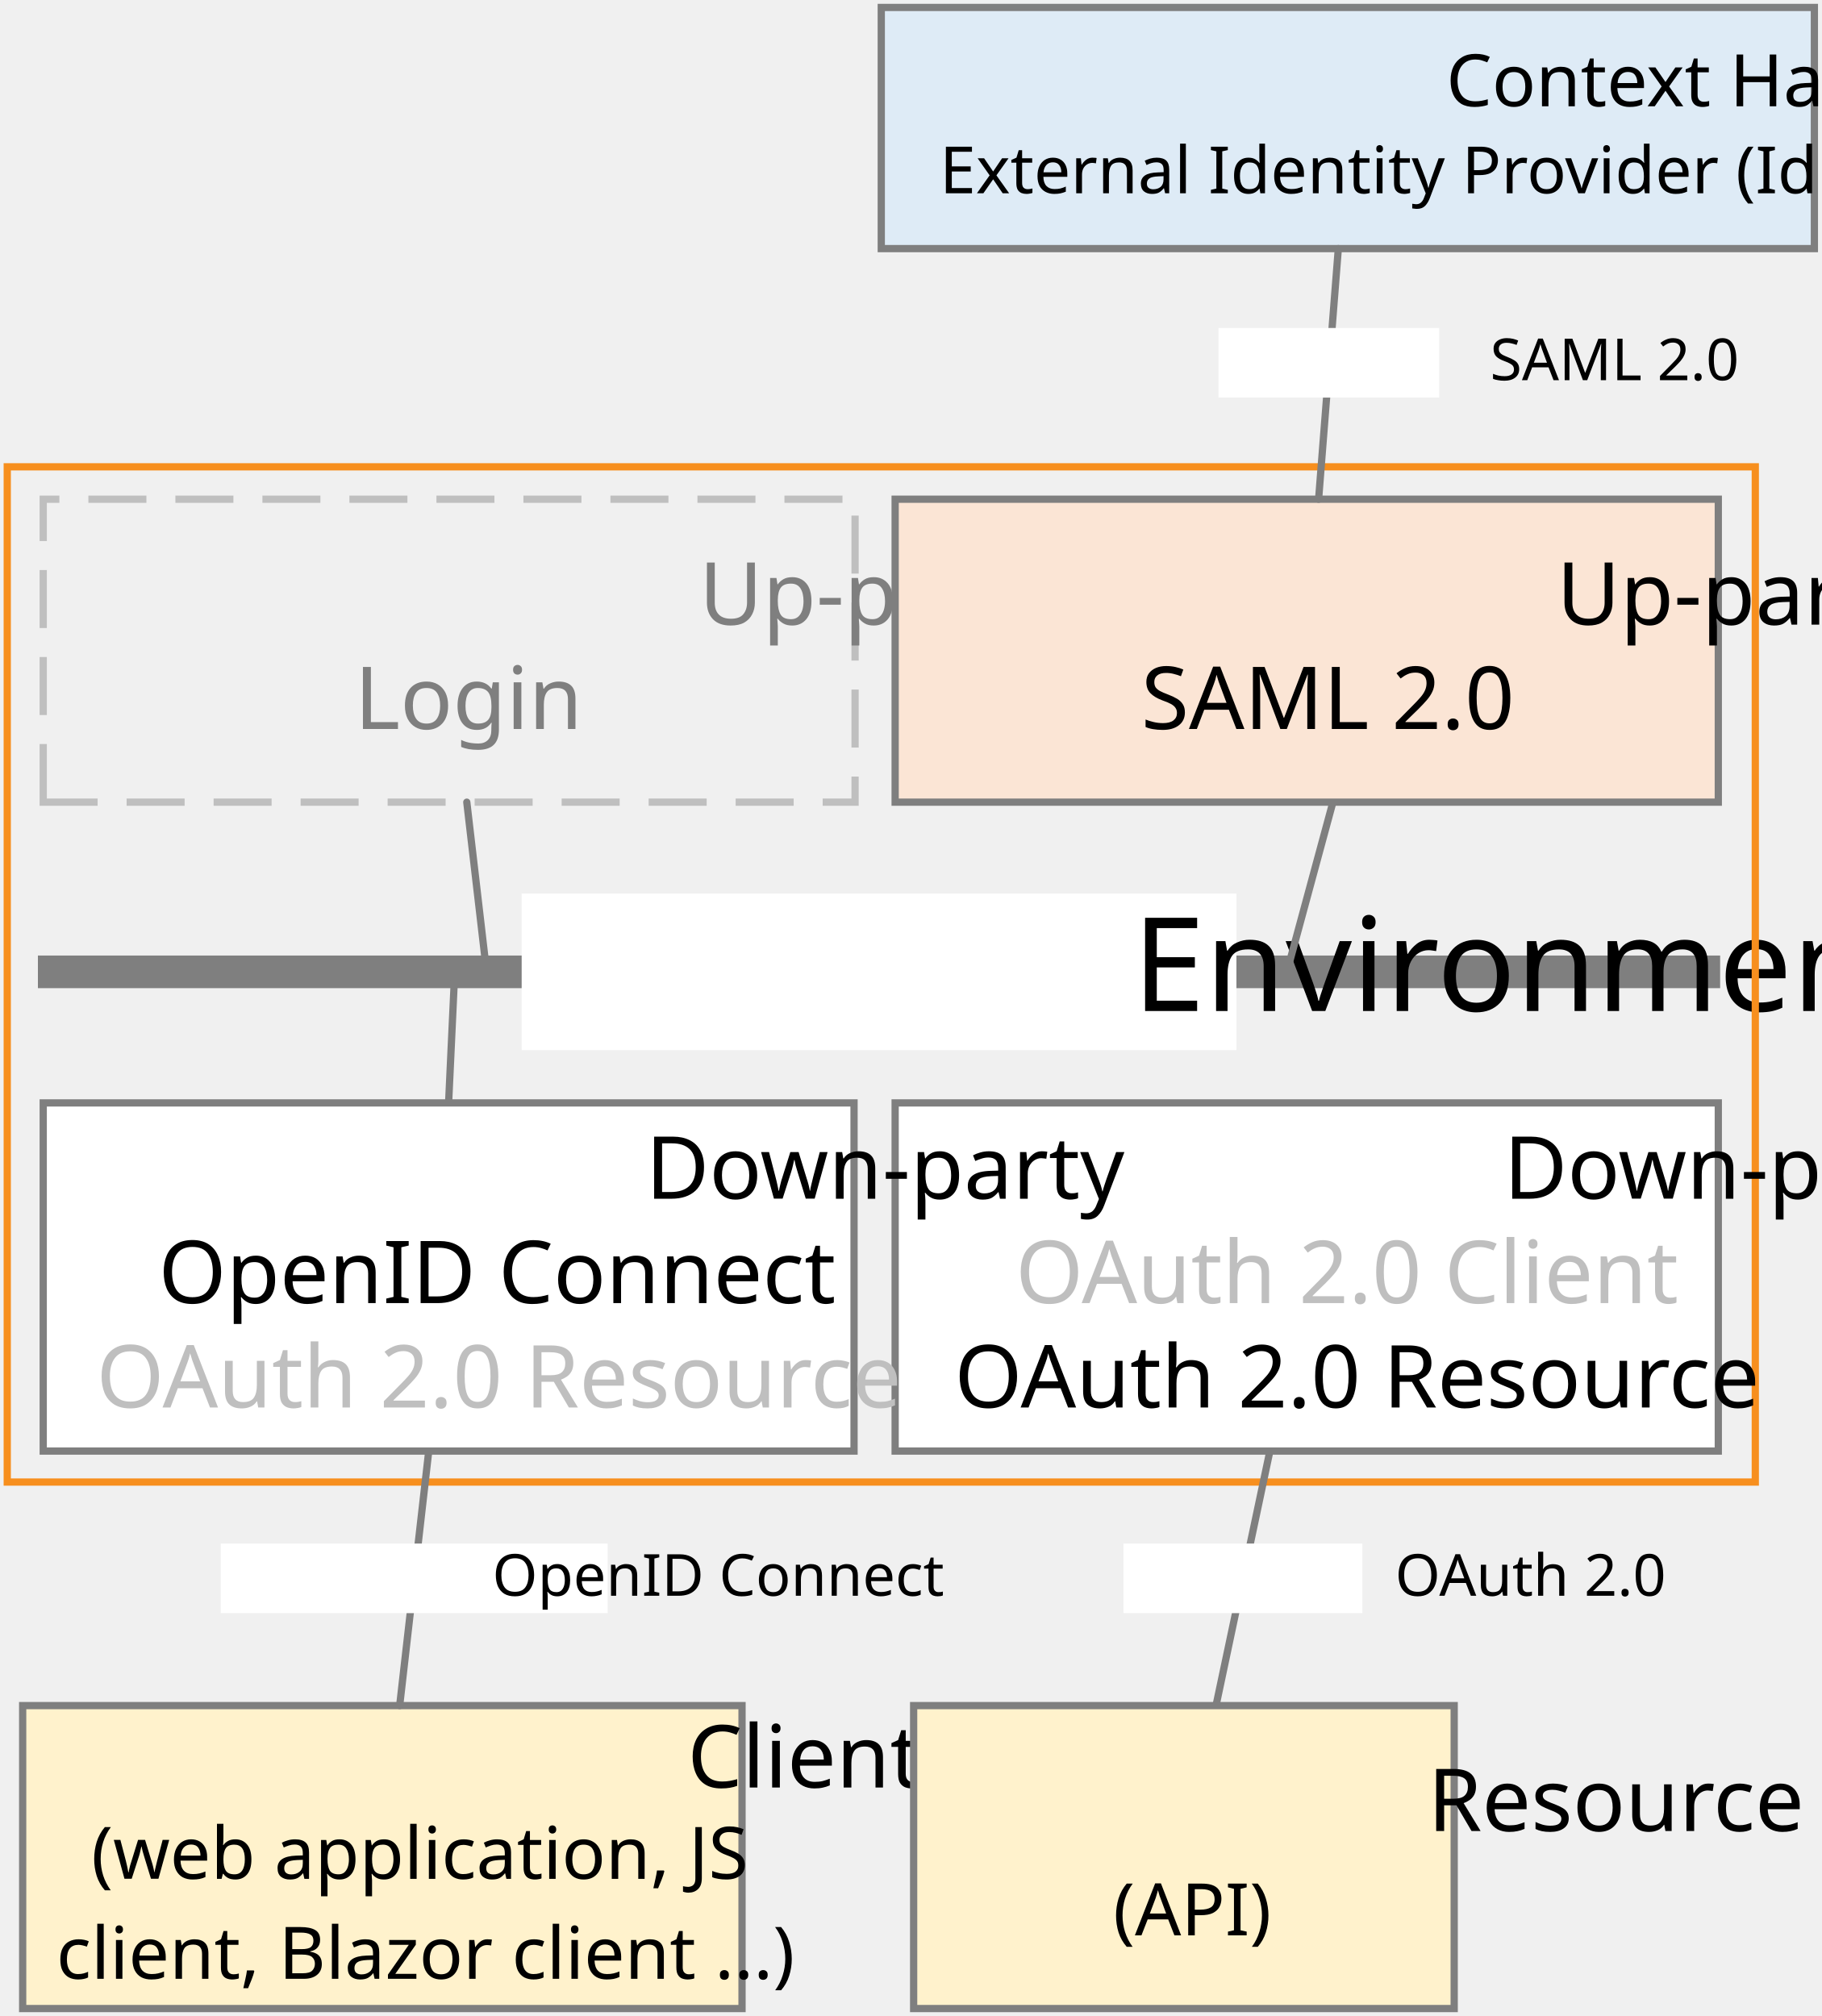
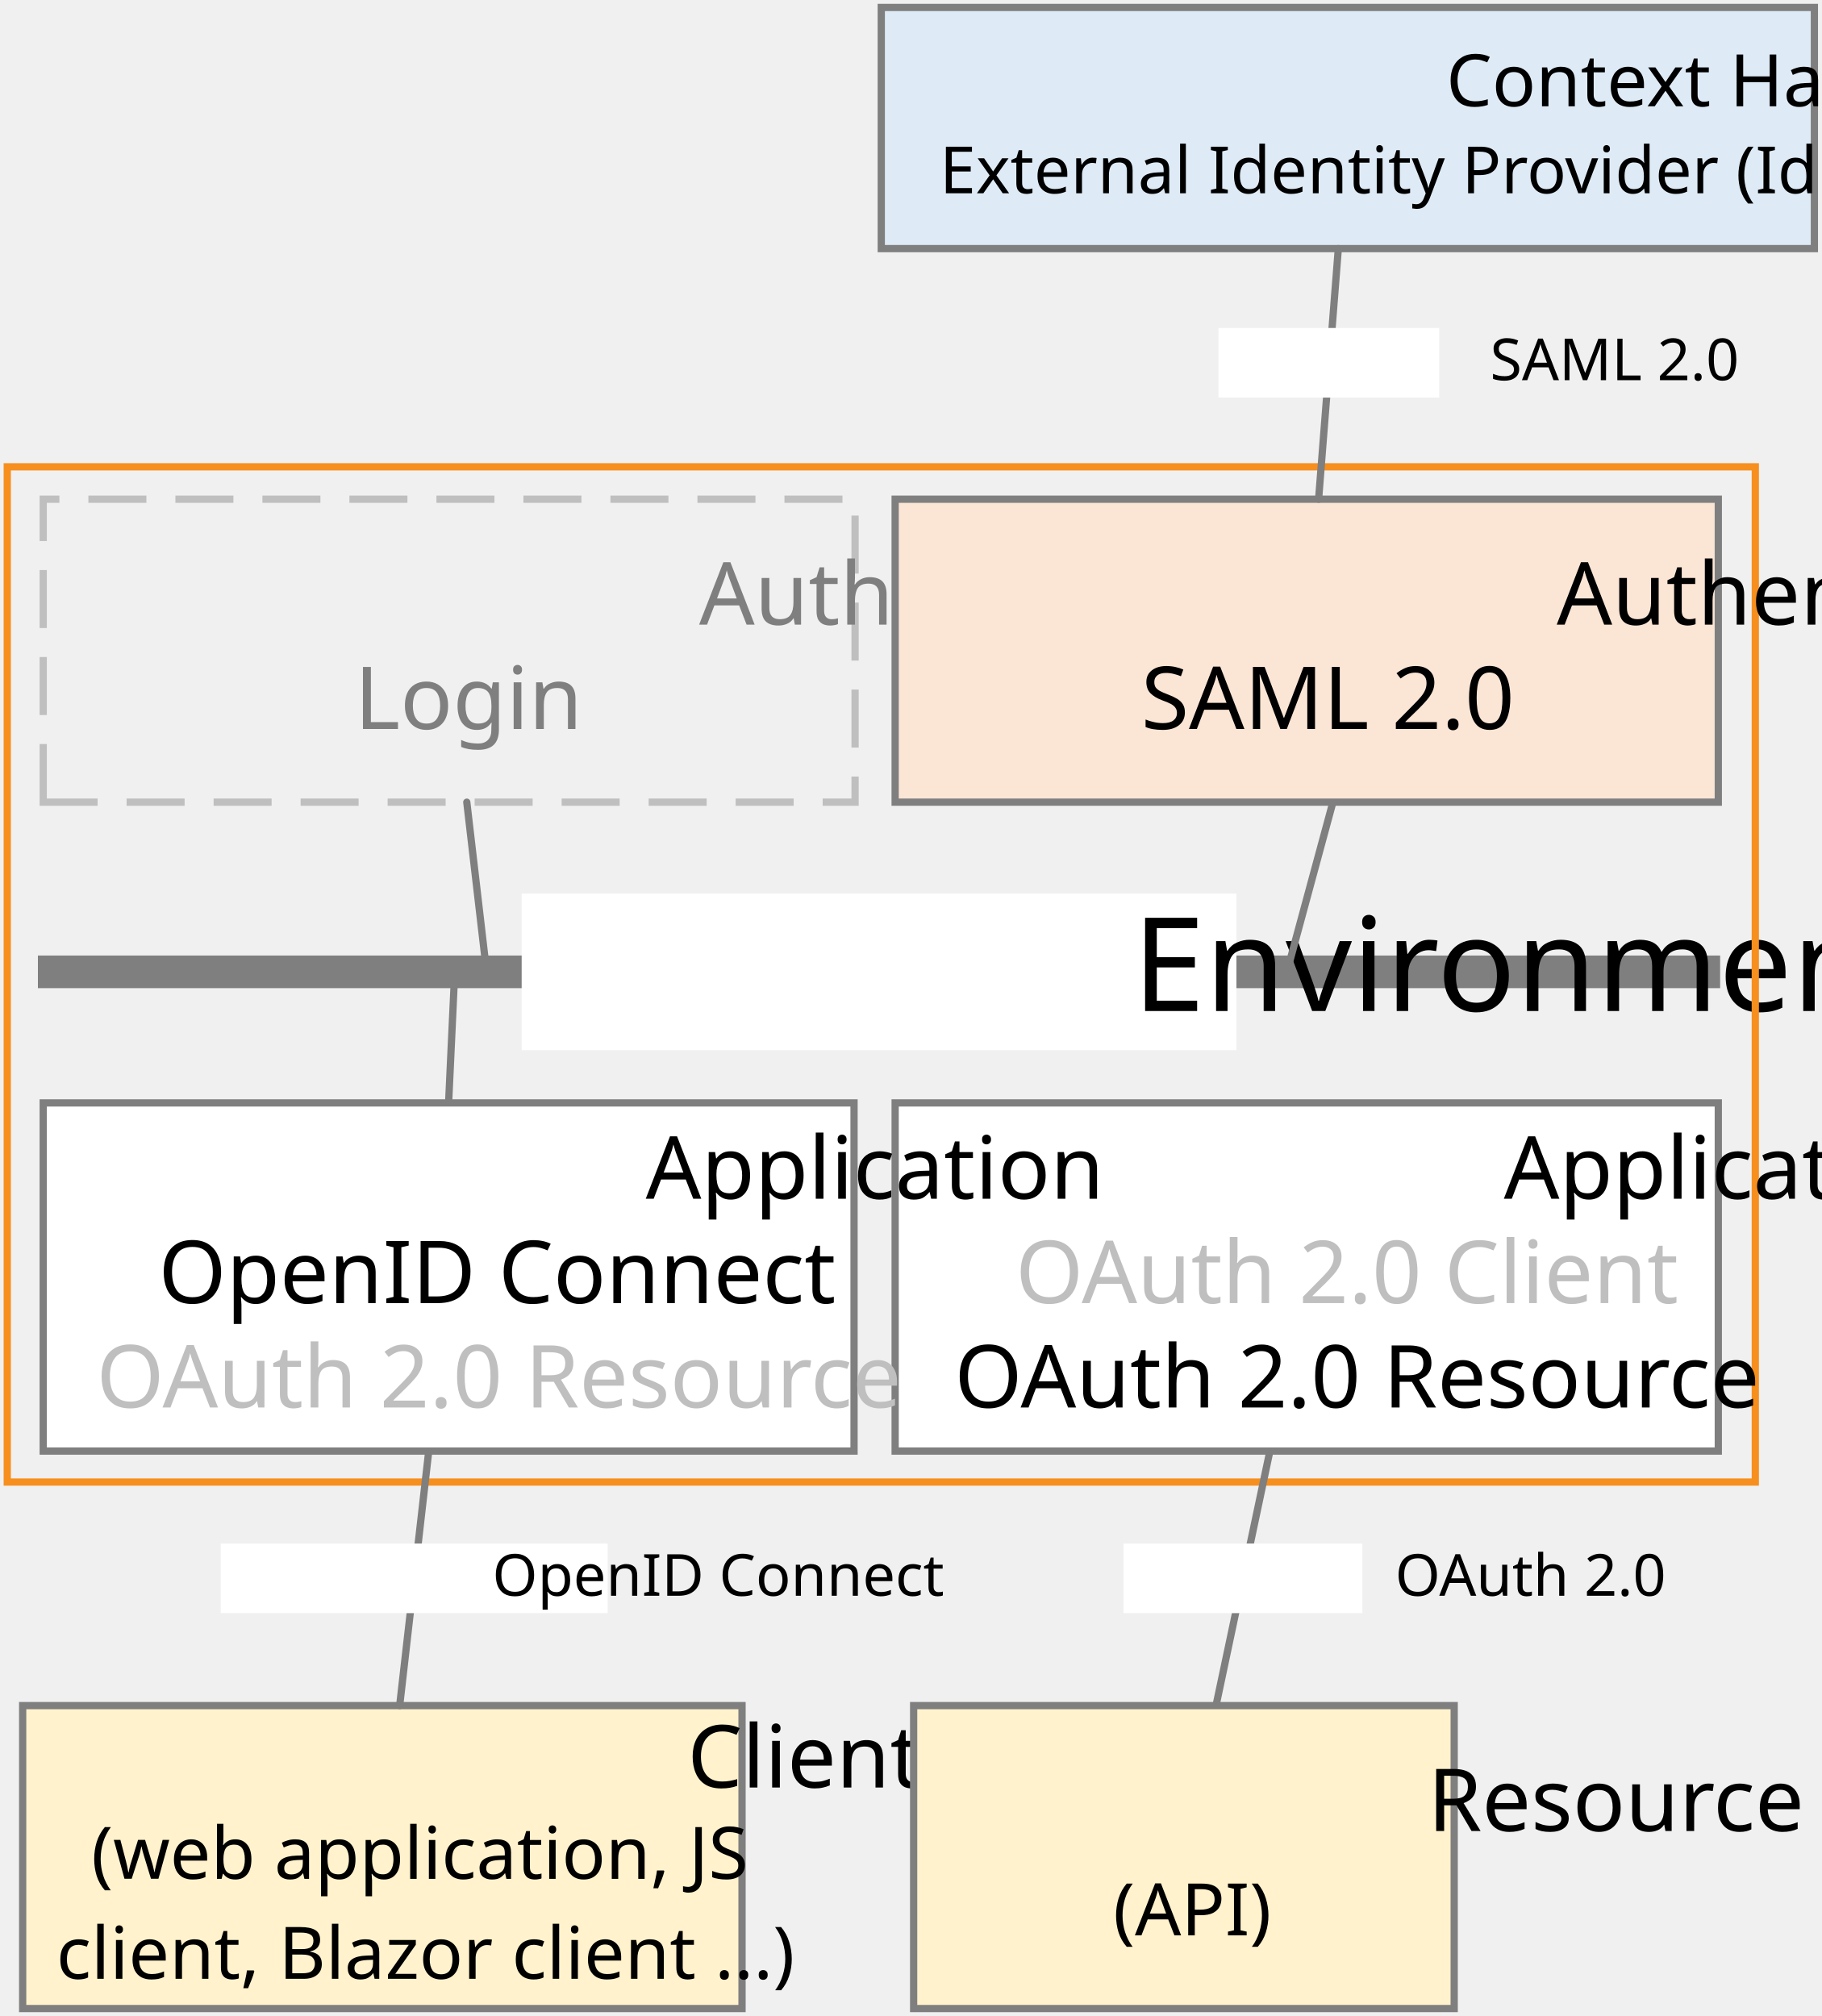
<svg xmlns="http://www.w3.org/2000/svg" xmlns:ns1="http://schemas.microsoft.com/visio/2003/SVGExtensions/" width="3.489in" height="3.862in" viewBox="0 0 251.236 278.04" xml:space="preserve" color-interpolation-filters="sRGB" class="st20">
  <ns1:documentProperties ns1:langID="1033" ns1:metric="true" ns1:viewMarkup="false" />
  <style type="text/css">
	
		.st1 {fill:#4672c4;stroke:#7f7f7f;stroke-width:0.25}
		.st2 {stroke:#7f7f7f;stroke-linecap:round;stroke-linejoin:round;stroke-width:1}
		.st3 {stroke:#7f7f7f;stroke-linecap:butt;stroke-width:4.5}
		.st4 {fill:#ffffff;stroke:none;stroke-linecap:butt;stroke-width:7.2}
		.st5 {fill:#000000;font-family:Calibri;font-size:1.5em}
		.st6 {fill:none;stroke:#f78f1e;stroke-width:1}
		.st7 {fill:#fff2cc;stroke:#7f7f7f;stroke-width:1}
		.st8 {fill:#000000;font-family:Calibri;font-size:1em}
		.st9 {font-size:0.833em}
		.st10 {fill:#000000;font-family:Calibri;font-size:0.667em}
		.st11 {fill:#ffffff;stroke:#7f7f7f;stroke-width:1}
		.st12 {fill:#bfbfbf;font-size:1em}
		.st13 {font-size:1em}
		.st14 {fill:none;stroke:#bfbfbf;stroke-dasharray:7,5;stroke-width:1}
		.st15 {fill:#7f7f7f;font-family:Calibri;font-size:1em}
		.st16 {fill:#fbe5d5;stroke:#7f7f7f;stroke-width:1}
		.st17 {fill:#deebf6;stroke:#7f7f7f;stroke-width:1}
		.st18 {fill:#000000;font-family:Calibri;font-size:0.833em}
		.st19 {font-size:0.9em}
		.st20 {fill:none;fill-rule:evenodd;font-size:12px;overflow:visible;stroke-linecap:square;stroke-miterlimit:3}
	
	</style>
  <g ns1:mID="0" ns1:index="1" ns1:groupContext="foregroundPage">
    <ns1:pageProperties ns1:drawingScale="0.0393701" ns1:pageScale="0.0393701" ns1:drawingUnits="24" ns1:shadowOffsetX="8.50394" ns1:shadowOffsetY="-8.50394" />
    <ns1:layer ns1:name="Connector" ns1:index="0" />
    <g id="shape95-1" ns1:mID="95" ns1:groupContext="shape" transform="translate(198.504,-142.6) scale(-1,1)">
      <ns1:userDefs>
        <ns1:ud ns1:nameU="visVersion" ns1:val="VT0(15):26" />
      </ns1:userDefs>
      <rect x="0" y="275.488" width="42.094" height="2.551" class="st1" />
    </g>
    <g id="shape96-3" ns1:mID="96" ns1:groupContext="shape" ns1:layerMember="0" transform="translate(58.5883,-167.414)">
      <path d="M5.79 278.04 L8.38 300.25" class="st2" />
    </g>
    <g id="shape97-6" ns1:mID="97" ns1:groupContext="shape" transform="translate(46.0709,-142.65)">
      <ns1:userDefs>
        <ns1:ud ns1:nameU="visVersion" ns1:val="VT0(15):26" />
      </ns1:userDefs>
      <rect x="0" y="275.488" width="42.094" height="2.551" class="st1" />
    </g>
    <g id="shape98-8" ns1:mID="98" ns1:groupContext="shape" ns1:layerMember="0" transform="translate(5.22873,-136.917)">
      <ns1:textBlock ns1:margins="rect(4,4,4,4)" ns1:tabSpace="42.5197" />
      <ns1:textRect cx="116.007" cy="270.953" width="108.4" height="29.604" />
      <path d="M0 270.95 L232.01 270.95" class="st3" />
      <rect ns1:rectContext="textBkgnd" x="66.718" y="260.153" width="98.578" height="21.6" class="st4" />
      <text x="66.72" y="276.35" class="st5" ns1:langID="1033">
        <ns1:paragraph ns1:horizAlign="1" />
        <ns1:tabList />Environment</text>
    </g>
    <g id="shape99-13" ns1:mID="99" ns1:groupContext="shape" transform="translate(1,-73.6268)">
      <ns1:userDefs>
        <ns1:ud ns1:nameU="visVersion" ns1:val="VT0(15):26" />
      </ns1:userDefs>
      <rect x="0" y="137.995" width="241.087" height="140.044" class="st6" />
    </g>
    <g id="shape100-15" ns1:mID="100" ns1:groupContext="shape" transform="translate(3.12598,-1)">
      <ns1:userDefs>
        <ns1:ud ns1:nameU="visVersion" ns1:val="VT0(15):26" />
      </ns1:userDefs>
      <ns1:textBlock ns1:margins="rect(4,4,4,4)" ns1:tabSpace="42.5197" />
      <ns1:textRect cx="49.606" cy="257.145" width="99.22" height="41.789" />
      <rect x="0" y="236.25" width="99.213" height="41.789" class="st7" />
      <text x="35.51" y="247.55" class="st8" ns1:langID="1033">
        <ns1:paragraph ns1:horizAlign="1" />
        <ns1:tabList />Client <ns1:newlineChar />
        <tspan x="9.46" dy="1.26em" class="st9">(web application, JS </tspan>
        <tspan x="4.65" dy="1.38em" class="st9">client, Blazor client ...)</tspan>
      </text>
    </g>
    <g id="shape101-20" ns1:mID="101" ns1:groupContext="shape" ns1:layerMember="0" transform="translate(64.2116,-77.9007)">
      <ns1:textBlock ns1:margins="rect(4,4,4,4)" ns1:tabSpace="42.5197" />
      <ns1:textRect cx="-7.087" cy="295.595" width="63.18" height="17.604" />
      <path d="M-5.08 278.04 L-9.09 313.15" class="st2" />
      <rect ns1:rectContext="textBkgnd" x="-33.768" y="290.796" width="53.363" height="9.6" class="st4" />
      <text x="-33.77" y="298" class="st10" ns1:langID="1033">
        <ns1:paragraph ns1:horizAlign="1" />
        <ns1:tabList />OpenID Connect</text>
    </g>
    <g id="shape102-25" ns1:mID="102" ns1:groupContext="shape" ns1:layerMember="0" transform="translate(178.509,-77.9007)">
      <ns1:textBlock ns1:margins="rect(4,4,4,4)" ns1:tabSpace="42.5197" />
      <ns1:textRect cx="-7.087" cy="295.595" width="42.77" height="17.604" />
      <path d="M-3.37 278.04 L-10.8 313.15" class="st2" />
      <rect ns1:rectContext="textBkgnd" x="-23.561" y="290.796" width="32.949" height="9.6" class="st4" />
      <text x="-23.56" y="298" class="st10" ns1:langID="1033">
        <ns1:paragraph ns1:horizAlign="1" />
        <ns1:tabList />OAuth 2.0</text>
    </g>
    <g id="shape103-30" ns1:mID="103" ns1:groupContext="shape" transform="translate(126.008,-1)">
      <ns1:userDefs>
        <ns1:ud ns1:nameU="visVersion" ns1:val="VT0(15):26" />
      </ns1:userDefs>
      <ns1:textBlock ns1:margins="rect(4,4,4,4)" ns1:tabSpace="42.5197" />
      <ns1:textRect cx="37.276" cy="257.145" width="74.56" height="41.789" />
      <rect x="0" y="236.25" width="74.551" height="41.789" class="st7" />
      <text x="14.75" y="253.55" class="st8" ns1:langID="1033">
        <ns1:paragraph ns1:horizAlign="1" />
        <ns1:tabList />Resource <ns1:newlineChar />
        <tspan x="27.51" dy="1.44em" class="st9">(API)</tspan>
      </text>
    </g>
    <g id="shape104-34" ns1:mID="104" ns1:groupContext="shape" transform="translate(123.457,-77.9007)">
      <ns1:userDefs>
        <ns1:ud ns1:nameU="visVersion" ns1:val="VT0(15):26" />
      </ns1:userDefs>
      <ns1:textBlock ns1:margins="rect(4,4,4,4)" ns1:tabSpace="42.5197" />
      <ns1:textRect cx="56.764" cy="254.027" width="113.53" height="48.025" />
      <rect x="0" y="230.014" width="113.528" height="48.025" class="st11" />
      <text x="27.79" y="243.23" class="st8" ns1:langID="1033">
        <ns1:paragraph ns1:horizAlign="1" />
-         <ns1:tabList />Down-party <ns1:newlineChar />
+         <ns1:tabList />Application <ns1:newlineChar />
        <tspan x="16.59" dy="1.2em" class="st12">OAuth 2.0 Client<ns1:newlineChar />
        </tspan>
        <tspan x="8.17" dy="1.2em" class="st13">OAuth 2.0 Resource</tspan>
      </text>
    </g>
    <g id="shape105-39" ns1:mID="105" ns1:groupContext="shape" ns1:layerMember="0" transform="translate(69.3504,-142.65)">
      <path d="M-6.7 278.04 L-7.48 294.76" class="st2" />
    </g>
    <g id="shape106-42" ns1:mID="106" ns1:groupContext="shape" transform="translate(5.96063,-77.9007)">
      <ns1:userDefs>
        <ns1:ud ns1:nameU="visVersion" ns1:val="VT0(15):26" />
      </ns1:userDefs>
      <ns1:textBlock ns1:margins="rect(4,4,4,4)" ns1:tabSpace="42.5197" />
      <ns1:textRect cx="55.913" cy="254.027" width="111.83" height="48.025" />
      <rect x="0" y="230.014" width="111.827" height="48.025" class="st11" />
      <text x="26.94" y="243.23" class="st8" ns1:langID="1033">
        <ns1:paragraph ns1:horizAlign="1" />
-         <ns1:tabList />Down-party <ns1:newlineChar />
+         <ns1:tabList />Application <ns1:newlineChar />
        <tspan x="15.89" dy="1.2em" class="st13">OpenID Connect<ns1:newlineChar />
        </tspan>
        <tspan x="7.32" dy="1.2em" class="st12">OAuth 2.0 Resource</tspan>
      </text>
    </g>
    <g id="shape107-47" ns1:mID="107" ns1:groupContext="shape" transform="translate(5.96064,-167.414)">
      <ns1:userDefs>
        <ns1:ud ns1:nameU="visVersion" ns1:val="VT0(15):26" />
      </ns1:userDefs>
      <ns1:textBlock ns1:margins="rect(4,4,4,4)" ns1:tabSpace="42.5197" />
      <ns1:textRect cx="55.984" cy="257.145" width="111.97" height="41.789" />
      <path d="M0 278.04 L111.97 278.04 L111.97 236.25 L0 236.25 L0 278.04 Z" class="st14" />
      <text x="34.3" y="253.55" class="st15" ns1:langID="1033">
        <ns1:paragraph ns1:horizAlign="1" />
-         <ns1:tabList />Up-party <ns1:newlineChar />
+         <ns1:tabList />Authentication method <ns1:newlineChar />
        <tspan x="42.94" dy="1.2em" class="st13">Login</tspan>
      </text>
    </g>
    <g id="shape108-51" ns1:mID="108" ns1:groupContext="shape" ns1:layerMember="0" transform="translate(187.898,-167.363)">
      <path d="M-4.08 278.04 L-10.1 300.25" class="st2" />
    </g>
    <g id="shape109-54" ns1:mID="109" ns1:groupContext="shape" transform="translate(123.457,-167.414)">
      <ns1:userDefs>
        <ns1:ud ns1:nameU="visVersion" ns1:val="VT0(15):26" />
      </ns1:userDefs>
      <ns1:textBlock ns1:margins="rect(4,4,4,4)" ns1:tabSpace="42.5197" />
      <ns1:textRect cx="56.764" cy="257.145" width="113.53" height="41.789" />
      <rect x="0" y="236.25" width="113.528" height="41.789" class="st16" />
      <text x="35.08" y="253.55" class="st8" ns1:langID="1033">
        <ns1:paragraph ns1:horizAlign="1" />
-         <ns1:tabList />Up-party <ns1:newlineChar />
+         <ns1:tabList />Authentication method <ns1:newlineChar />
        <ns1:paragraph ns1:horizAlign="1" />
        <tspan x="33.93" dy="1.2em" class="st13" ns1:langID="2057">SAML 2.0</tspan>
      </text>
    </g>
    <g id="shape111-58" ns1:mID="111" ns1:groupContext="shape" transform="translate(121.543,-243.773)">
      <ns1:userDefs>
        <ns1:ud ns1:nameU="visVersion" ns1:val="VT0(15):26" />
      </ns1:userDefs>
      <ns1:textBlock ns1:margins="rect(4,4,4,4)" ns1:tabSpace="42.5197" />
      <ns1:textRect cx="64.347" cy="261.406" width="128.7" height="33.266" />
      <rect x="0" y="244.773" width="128.693" height="33.266" class="st17" />
      <text x="31.14" y="258.41" class="st18" ns1:langID="2057">
        <ns1:paragraph ns1:horizAlign="1" />
        <ns1:tabList />Context Handler<ns1:newlineChar />
        <tspan x="8.04" dy="1.333em" class="st19" ns1:langID="1033">External Identity Provider (IdP)</tspan>
      </text>
    </g>
    <g id="shape112-62" ns1:mID="112" ns1:groupContext="shape" ns1:layerMember="0" transform="translate(190.309,-243.773)">
      <ns1:textBlock ns1:margins="rect(4,4,4,4)" ns1:tabSpace="42.5197" />
      <ns1:textRect cx="-7.037" cy="293.789" width="40.26" height="17.604" />
      <path d="M-5.73 278.04 L-8.45 312.61" class="st2" />
      <rect ns1:rectContext="textBkgnd" x="-22.26" y="288.989" width="30.445" height="9.6" class="st4" />
      <text x="-22.26" y="296.19" class="st10" ns1:langID="1033">
        <ns1:paragraph ns1:horizAlign="1" />
        <ns1:tabList />SAML 2.0</text>
    </g>
  </g>
</svg>
